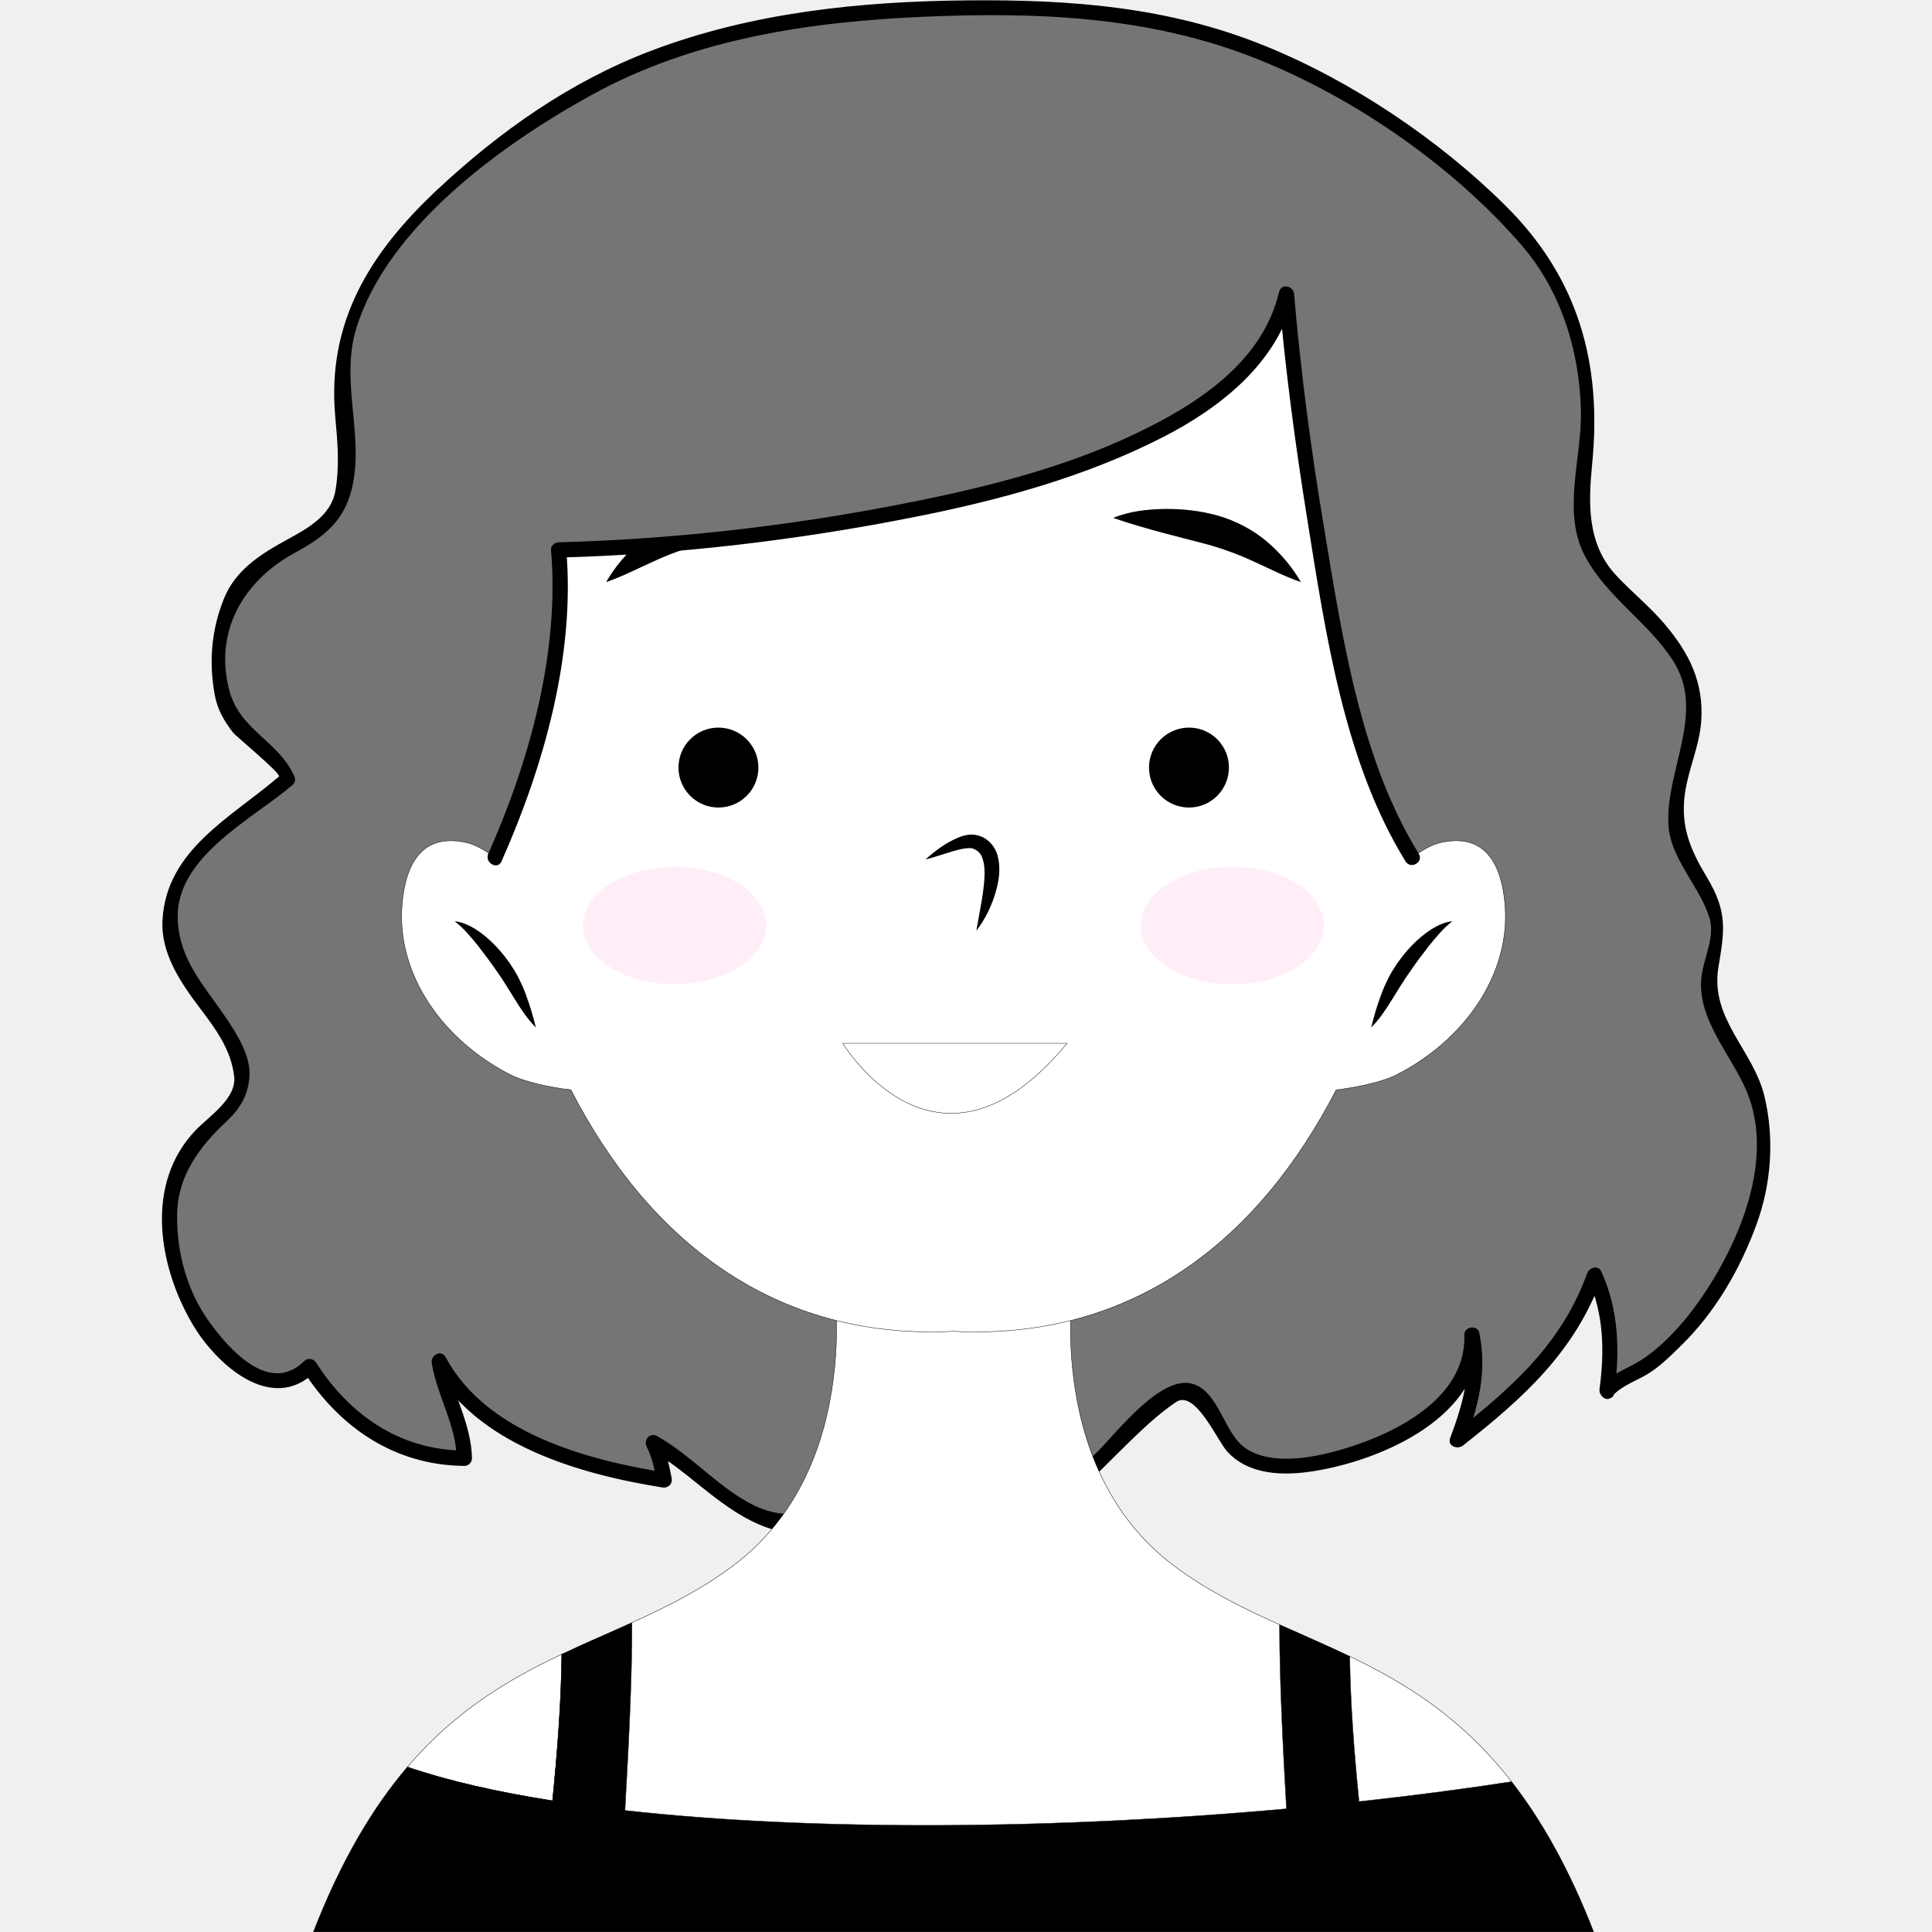
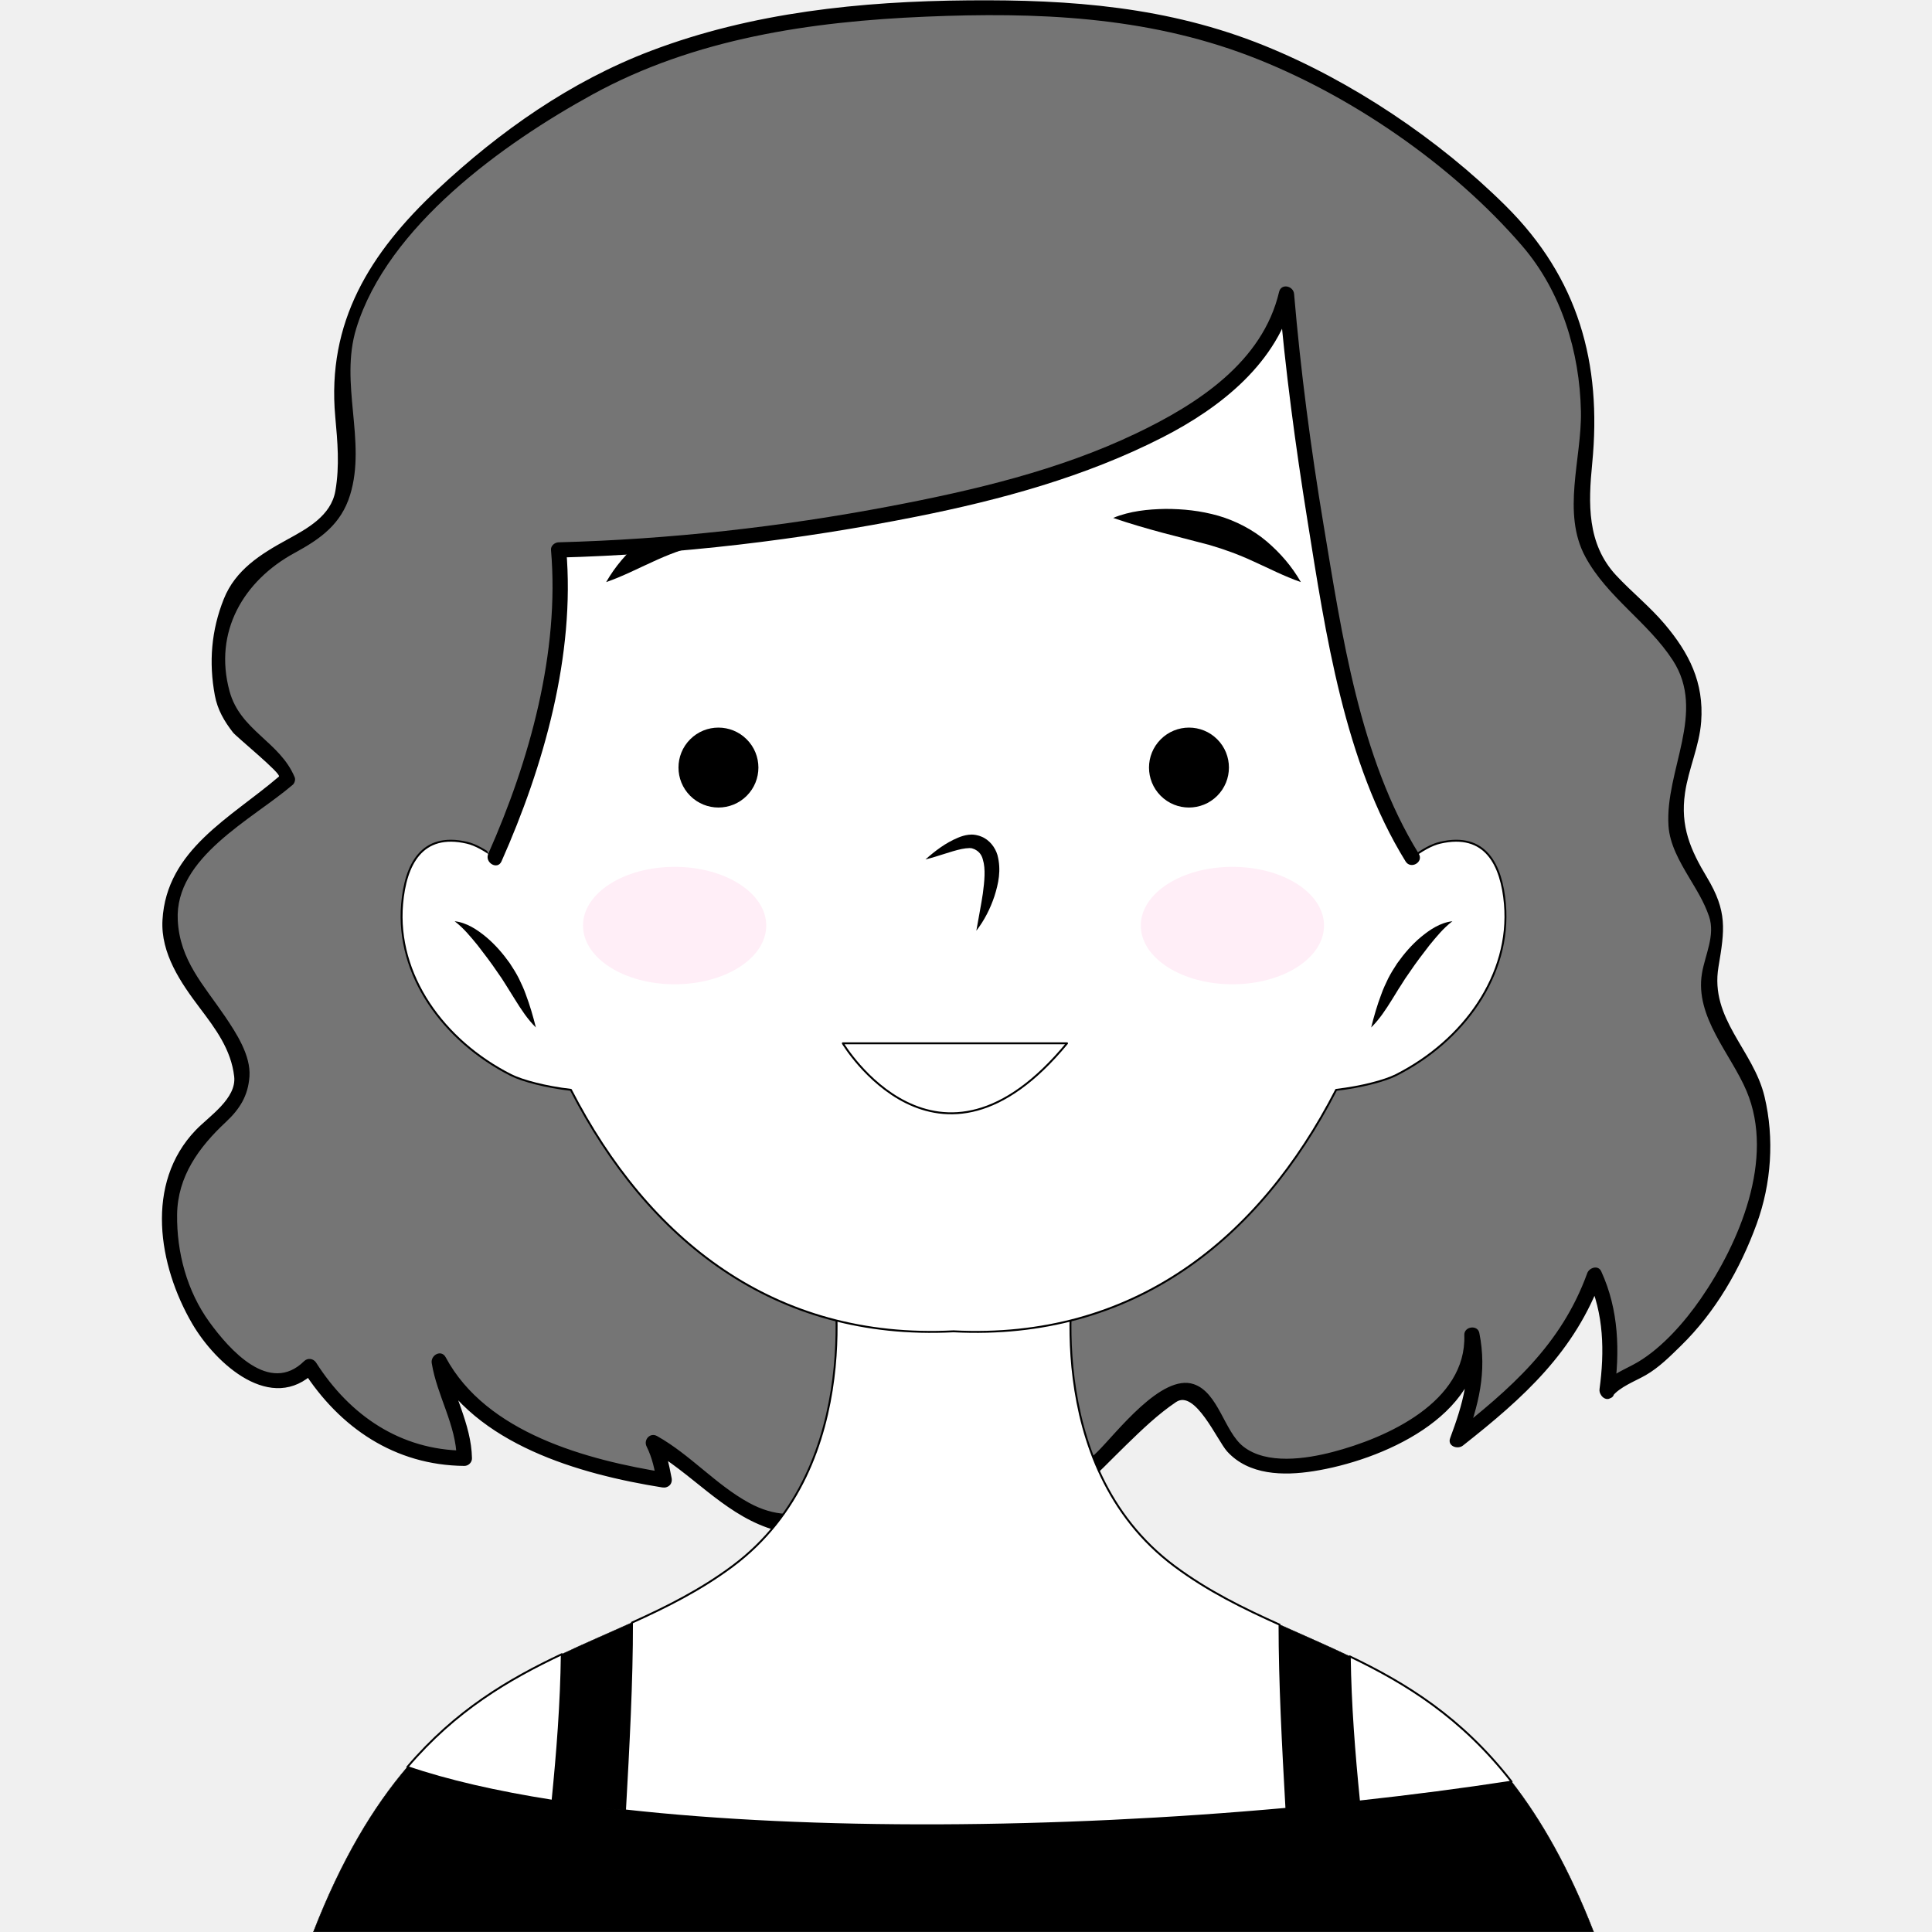
<svg xmlns="http://www.w3.org/2000/svg" version="1.2" viewBox="0 0 5000 5000" width="5000" height="5000">
  <style>
- 		.s0 { fill: #757575 } 
- 		.s1 { fill: #000000 } 
- 		.s2 { fill: #ffffff;stroke: #000000;stroke-linecap: round;stroke-linejoin: round } 
- 		.s3 { fill: #000000;stroke: #000000;stroke-miterlimit:10 } 
- 		.s4 { fill: #ffeef7 } 
- 	</style>
-   <g id="Layer 1">
- 	</g>
+           .s0 {
+             fill: #757575;
+           }
+           .s1 {
+             fill: #000000;
+           }
+           .s2 {
+             fill: #ffffff;
+             stroke: #000000;
+             stroke-width: 5px;
+             stroke-linecap: round;
+             stroke-linejoin: round;
+           }
+           .s3 {
+             fill: #000000;
+             stroke: #000000;
+             stroke-miterlimit: 10;
+           }
+           .s4 {
+             fill: #ffeef7;
+           }
+         </style>
+   <g id="Layer 1" />
  <g id="&lt;Group&gt;">
    <g id="&lt;Group&gt;">
      <path id="&lt;Path&gt;" class="s0" d="m4158.67 3599.82c1.7-10.46 96.28-59.34 109.71-69.99 39.68-31.27 75.9-67.09 108.55-105.54 65.4-76.98 117.82-166.26 150.25-261.96 31.81-93.65 44.93-195.1 26.56-292.92-28.26-150.87-176.96-234.17-116.89-401.13 45.31-125.81-61.69-190.24-92.73-300.14-34.82-123.26 52.19-238.68 39.84-361.33-8.8-87.32-68.71-160.35-131.87-221.19-49.03-47.18-103.07-92.5-131.95-154.1-48.02-102.38-15.59-221.9-9.8-334.85 8.11-158.74-40.77-319.79-135.81-447.26-75.97-101.83-178.27-180.43-279.18-257.71-308.51-236.1-612.28-364.26-1004.95-370.44-232.9-3.71-467.24 1.31-696.33 43.54-322.97 59.61-585.59 197.34-824.47 417.69-117.95 108.86-232.81 234.86-276.22 393.37-36.19 132.1 22.31 274.78-6.31 399.58-28.15 122.72-168.85 130.25-248.7 217.3-74.92 81.68-91.92 248.68-48.3 347.97 34.2 77.98 131.68 101.79 153.6 176.26-2.68 2.24-5.21 4.48-7.91 6.8-123.57 104.61-312.88 199.34-294.23 383.09 14.28 140.52 132.52 206.14 173.75 326.2 41.5 120.83-48.29 143.14-110.67 224.75-103.13 134.88-75.63 320.17 9.95 457.99 49.84 80.29 192.21 232.58 286.55 120.75 86.13 143.22 232.92 242.08 400.59 237.44 5.72-79.09-57.25-167.88-65.33-251.42 92.32 189.54 394.33 279.34 582.71 307.83-5.29-26.45-10.32-69.1-28.58-96.82 156.15 81.14 270.68 287.67 468.48 178.77 44.61-24.59 89.22-53.35 133.21-85.01 100.75 130.45 255.96 171.37 458.89 39.53 50.07-32.54 264.24-275.66 320.41-269.95 46.9 4.79 95.23 140.44 145.69 171.32 146.27 89.64 612.67-74.04 592.21-313.38 33.2 123.92-29.5 247.45-37.37 272.31 71.72-57.75 146-105.66 210.08-180.12 66.7-77.6 116.5-162.17 144.76-246.91 43 81.3 47.02 205.21 31.81 299.68z" />
      <g id="&lt;Group&gt;">
        <path id="&lt;Path&gt;" class="s1" d="m4172.65 3613.79c19.45-24.78 59.87-39.53 86.62-54.97 34.32-19.8 62.62-48.33 90.76-75.82 89.6-87.47 153.6-198.57 196.22-315.42 38.1-104.54 46.09-221.27 20.38-329.36-28.84-121.3-142.02-200.97-119.21-336.05 16.22-96.2 23.05-143.37-29.68-231.31-42.89-71.45-69.49-131.87-56.94-218.68 8.99-62.39 37.21-121.33 41.84-184.56 7.45-101.34-31.03-177.77-95.46-253.59-37.99-44.7-84.47-81.91-124.46-124.84-76.16-81.8-72.23-186.81-62.11-289.72 25.44-259.88-35.87-480.03-224.09-666.95-172.91-171.71-399.24-323.49-624.99-414.67-248.41-100.34-499.76-119.25-765.18-116.93-278.79 2.43-559.61 31.07-821.74 130.63-207.88 78.94-390.99 207.92-552.51 358.97-174.84 163.53-286.65 343.34-264.47 587.85 5.89 65.05 11.6 126.81 0.38 191.82-11.21 64.97-73.63 98.21-125.69 126.74-67.94 37.21-133.1 77.97-163.17 153.33-32.35 81.06-39.07 163.83-23.13 249.45 6.9 37.06 24.42 66.98 47.08 96.09 8.57 11 126.56 107.24 118.69 113.99-123.78 106.27-291.07 188.89-301.3 371.4-4.83 86.2 47.33 162.21 96.52 227.3 40.85 54.04 81.09 107.7 89.05 177.5 6.5 57.05-65.07 102.91-99.35 138.58-132.8 138.12-97.01 350.94-9.21 501.19 61.32 104.96 205.66 235.09 317.59 124.76q-15.52-1.98-31.04-4.01c94.78 148.62 238.28 245.75 417.65 247.25 10.64 0.08 19.96-9.07 19.77-19.77-1.59-90.6-51.67-168.38-66.05-256.67-12.03 5.06-24.07 10.16-36.11 15.21 110.28 205.84 380.26 282.73 594.52 316.93 15.42 2.48 27.22-8.57 24.3-24.31-6.68-36.29-14.24-68.52-30.57-101.53-9.01 8.99-18.03 18.03-27.04 27.02 107.43 60.22 187.61 161.48 305.66 203.13 50.08 17.64 103.36 8.11 151.59-9.42 29.9-10.88 57.64-29.99 84.68-46.36 56.32-34.09 58.38-46.98 107.53-1.89 93.98 86.16 221.6 82.73 333.82 39.68 104.3-40.03 173.17-120.82 251.15-196.53 40.5-39.33 81.76-79.21 128.74-110.79 49.38-33.16 106.55 99.68 132.18 127.93 55.98 61.61 145.58 63.23 223.09 51.07 174.6-27.37 437.76-139.93 430.19-352.6-12.93 1.74-25.86 3.52-38.83 5.25 19.07 94.62-5.02 174.65-37.37 261.81-7.68 20.73 19.34 30.03 33.04 19.23 156.81-123.53 290.15-242.86 359.94-435.76q-18.06 2.39-36.13 4.71c41.07 89.49 42.89 188.5 29.8 284.47-3.4 24.9 34.71 35.67 38.14 10.5 14.63-107.7 12.12-214.87-33.82-314.89-7.8-17.02-30.92-9.65-36.13 4.71-67.24 185.95-199.04 299.56-349.74 418.31q16.49 9.61 33.04 19.22c35.28-95.19 57.87-181.01 37.37-282.81-4.44-22-39.61-16.83-38.84 5.25 6.18 173.29-200.54 266.48-341.06 302.96-68.36 17.76-170.62 33.43-231.11-14.4-49.18-38.91-64.28-139.51-127.9-161.16-83.42-28.46-200.46 126.69-249.6 175.06-151.91 149.51-369.78 254.94-533.79 56.05-5.25-6.37-17.25-7.8-23.95-3.09-107.8 75.94-212.8 150.32-343.09 79.37-86.41-47.02-152.41-124.8-238.65-173.14-18.02-10.11-35.64 9.62-27.04 27.03 15.17 30.69 20.56 59.37 26.6 92.11q12.14-12.16 24.3-24.32c-204.3-32.58-465.69-102.38-570.9-298.72-11.33-21.19-39.51-5.56-36.11 15.21 13.74 84.47 63.09 159.59 64.62 246.17 6.58-6.6 13.18-13.16 19.76-19.76-165.34-1.39-296.33-90.99-383.52-227.64-6.85-10.77-21.69-13.2-31.04-4.02-89.73 88.44-193.88-30.41-245.11-100.94-58.19-80.11-84.91-180.51-83.67-278.41 1.23-99.09 56.9-174.68 125.86-239.11 36.49-34.12 57.78-68.06 61.37-118.12 3.91-54.44-34.46-113-63.22-155.5-55.07-81.34-117.16-144.95-122.35-249.3-8.11-162.67 192.9-260.34 297.63-350.25 4.75-4.09 7.55-13.27 5.08-19.22-38.47-92.49-140.66-120.52-168.58-222.51-42.31-154.53 36.69-286.67 168.13-358.16 67.48-36.71 120.56-74.47 143.84-150.36 42.75-139.28-28.07-287.75 15.94-430.85 81.24-264.28 380.55-478.68 611.18-605.26 264.3-145.07 565.43-188.96 862.71-201.47 285.64-12.04 567.53-1.12 837.21 101.6 259.33 98.83 525.31 281.61 706.05 491.46 101.84 118.24 149.16 275.01 152.21 428.73 2.44 121.21-50.49 262.19 11.66 376.57 56.75 104.46 161.44 168 225.99 267.18 87.85 134.92-20.43 285.04-11.01 428.84 3.13 47.64 28.88 92.34 52.58 132.25 20 33.74 39.61 64.39 52.38 101.99 16.57 48.84-10.22 99.22-18.29 147.01-19.07 112.95 75 208.84 115.5 305.23 73.81 175.49-19.11 393.13-118.79 537.28-41.26 59.68-99.05 125.77-162.09 163.45-29.92 17.83-72.69 33.12-94.66 61.15-15.55 19.8 12.24 47.98 27.96 27.94z" />
      </g>
    </g>
    <g id="&lt;Group&gt;">
      <path id="&lt;Path&gt;" class="s2" d="m1054.27 4573.04c103.85 35.68 231.2 64.63 375.71 87.4 12.63-126.46 22.56-253 23.98-379.39-137.53 65.01-274.42 145.07-399.69 291.99z" />
      <g id="&lt;Group&gt;">
        <path id="&lt;Path&gt;" class="s3" d="m1617.42 4685.38c0-0.04 0-0.04 0-0.08-16.71-1.85-32.93-3.94-49.29-5.94 16.42 2 32.52 4.17 49.29 6.02z" />
        <path id="&lt;Path&gt;" class="s3" d="m1523.84 4673.99c-32-4.24-63.34-8.76-93.84-13.55 30.52 4.79 61.84 9.31 93.84 13.55z" />
        <path id="&lt;Compound Path&gt;" class="s3" d="m3911.92 4610.95c-127.85 19.61-260.11 36.79-394.72 51.46-12.55-125.27-22.39-250.57-24.05-375.72-60.68-29.11-121.56-55.13-181.71-82.15 0 148.93 8.77 313.92 17.88 476.59-599.28 54.12-1226.35 58.29-1711.9 4.17 0 0.04 0 0.04 0 0.08-16.77-1.85-32.87-4.02-49.29-6.02-14.75-1.78-29.83-3.48-44.29-5.37-32-4.24-63.32-8.76-93.84-13.55 30.5 4.79 61.84 9.31 93.84 13.55 14.46 1.89 29.54 3.59 44.29 5.37 16.36 2 32.58 4.09 49.29 5.94 9.28-165.91 18.34-334.5 18.14-486.01-60.04 27.17-120.88 53.08-181.6 81.76-1.42 126.39-11.35 252.93-23.98 379.39-144.51-22.77-271.86-51.72-375.71-87.4-88.05 103.31-170.39 239.58-243.13 426.65h1206.17 900.81 1206.19c-64.23-165.15-135.96-290.53-212.39-388.74zm-582.53 70.18c62.93-5.71 125.54-11.93 187.7-18.68-62.16 6.75-124.77 12.97-187.7 18.68z" />
      </g>
      <path id="&lt;Path&gt;" class="s2" d="m3911.92 4610.95c-129.94-166.92-273.85-254.78-418.77-324.26 1.66 125.15 11.5 250.45 24.05 375.72 134.61-14.67 266.87-31.85 394.72-51.46z" />
      <path id="&lt;Path&gt;" class="s2" d="m3039.72 4053.29c-352.33-262.5-257.91-773.69-257.91-773.69l-590.69-7.17-37.52 7.17c0 0 94.4 511.19-257.89 773.69-82.8 61.69-170.57 105.46-260.15 146 0.2 151.55-8.86 320.17-18.14 486.09 485.55 54.12 1112.7 49.87 1711.9-4.25-9.11-162.67-17.88-327.66-17.88-476.59-93.61-42.08-185.37-86.9-271.72-151.25z" />
    </g>
    <g id="&lt;Group&gt;">
      <g id="&lt;Group&gt;">
        <path id="&lt;Path&gt;" class="s2" d="m3894.78 2339.77c-8.65-101.14-49.95-186.15-167.77-158.81-22.31 5.17-47.64 19.8-72.35 38.37 15.06-82.69 26.64-167 34.44-252.31 75.97-835.84-131.29-1685.57-1208.94-1685.57h-24.9c-1077.66 0-1284.9 849.73-1208.91 1685.57 7.74 85.31 19.36 169.62 34.43 252.31-24.71-18.57-50.07-33.2-72.38-38.37-117.82-27.34-159.14 57.67-167.77 158.81-15.58 182.75 106.1 353.45 281.71 442.43 29.45 14.94 91.31 31.08 155.1 38.33 199.76 388.12 525.59 648.73 990.25 624.91 464.71 23.82 790.52-236.79 990.26-624.91 63.8-7.25 125.65-23.39 155.1-38.33 175.65-88.98 297.32-259.68 281.73-442.43z" />
        <g id="&lt;Group&gt;">
          <g id="&lt;Group&gt;">
            <path id="&lt;Path&gt;" class="s1" d="m1568.72 1506.48c23.28-40.65 53.08-75.12 88.58-105.43 35.65-30.22 80.25-53.23 124.7-66.2 47.1-13.36 91.38-17.76 137.22-17.8 45.3 0.82 91.57 5.37 135.36 23.28-44.16 15.25-85.81 27.1-127.73 38.45l-121.67 31.62c-39.93 11.77-76.37 25.09-114.49 42.85-38.54 17.21-77.59 37.79-121.97 53.23z" />
          </g>
          <path id="&lt;Path&gt;" class="s2" d="m2761.5 2700.09c-336.19 407.65-580.26 0-580.26 0z" />
          <path id="&lt;Path&gt;" class="s4" d="m1745.93 2547.3c-131.1 0-237.08-67.93-237.08-151.96 0-84.04 105.98-151.96 237.08-151.96 131.11 0 237.08 67.92 237.08 151.96 0 84.03-105.97 151.96-237.08 151.96z" />
          <g id="&lt;Group&gt;">
            <path id="&lt;Path&gt;" class="s1" d="m3366.69 1506.48c-44.4-15.44-83.43-36.02-121.95-53.23-38.14-17.76-74.54-31.08-114.54-42.82l-121.64-31.65c-41.92-11.35-83.57-23.2-127.73-38.45 43.77-17.91 90.06-22.46 135.38-23.28 45.82 0.04 90.1 4.44 137.19 17.8 44.44 12.97 89.06 35.98 124.69 66.2 35.52 30.31 65.32 64.78 88.6 105.43z" />
          </g>
          <path id="&lt;Path&gt;" class="s4" d="m3189.48 2547.3c-131.11 0-237.08-67.93-237.08-151.96 0-84.04 105.97-151.96 237.08-151.96 131.1 0 237.08 67.92 237.08 151.96 0 84.03-105.98 151.96-237.08 151.96z" />
          <g id="&lt;Group&gt;">
            <path id="&lt;Path&gt;" class="s1" d="m1176.61 2384.17c31.02 3.39 58.43 21.73 81.65 40.95 23.5 19.69 43.4 42.93 61.05 67.67 8.57 12.9 16.48 25.71 23.37 39.11 6.79 14.2 13.2 27.56 18.1 41.73 10.58 27.95 18.63 55.94 26.08 85.46-21.83-21.5-38.29-47.05-53.73-71.8l-22.72-36.44c-7.53-12.23-15.33-24.32-23.55-35.55-15.88-23.55-33.14-46.17-50.57-68.68-18.14-22.04-35.67-44.04-59.68-62.45z" />
          </g>
          <g id="&lt;Group&gt;">
            <path id="&lt;Path&gt;" class="s1" d="m3758.82 2384.17c-24.01 18.41-41.54 40.41-59.68 62.45-17.45 22.51-34.71 45.13-50.57 68.72-8.19 11.23-16.02 23.32-23.55 35.51-7.72 11.35-14.71 24.21-22.74 36.44-15.44 24.75-31.88 50.3-53.73 71.8 7.45-29.52 15.48-57.51 26.09-85.46 4.91-14.17 11.31-27.53 18.11-41.73 6.91-13.44 14.82-26.21 23.39-39.11 17.64-24.74 37.52-47.94 61.03-67.67 23.24-19.22 50.65-37.56 81.65-40.95z" />
          </g>
          <path id="&lt;Path&gt;" class="s1" d="m1932.48 2059.59c-40.38 40.38-105.85 40.38-146.25 0-40.41-40.42-40.41-105.93-0.04-146.31 40.38-40.38 105.85-40.3 146.25 0.08 40.4 40.38 40.42 105.85 0.04 146.23z" />
          <path id="&lt;Path&gt;" class="s1" d="m3003.9 2059.59c40.37 40.38 105.84 40.38 146.22 0 40.42-40.42 40.46-105.93 0.08-146.31-40.38-40.38-105.85-40.3-146.27 0.08-40.41 40.38-40.41 105.85-0.03 146.23z" />
          <g id="&lt;Group&gt;">
            <path id="&lt;Path&gt;" class="s1" d="m2395 2224.23c25.29-22.23 51.54-42.62 84.43-56.32 8.2-3.47 17.16-6.33 27.41-7.57 5.77-0.5 9.38-0.96 18.49 0.54 4.05 1.01 7.41 1.39 13.78 3.98 21.58 8.18 36.6 28.57 42.23 47.79 10.46 39.3 2.47 74.27-7.72 106.66-10.8 32.35-26.13 62.61-46.86 89.37 5.63-33.28 12.23-65.09 16.87-96.51 4.01-30.92 7.6-63.35-0.04-87.82-3.17-12.28-10-20.38-18.92-25.06-1.04-1.08-5.71-2.62-9.49-3.93 0.98 0.3-3.58-0.74-6.01-0.55-6.08 0.2-13.24 0.89-20.63 2.44-29.72 6.41-60.68 19.1-93.54 26.98z" />
          </g>
        </g>
      </g>
    </g>
    <g id="&lt;Group&gt;">
      <path id="&lt;Path&gt;" class="s0" d="m1264.43 2213.81c0 0 217.61-443.44 181.3-790.56 0 0 1750.29-44.62 1883.59-662.51 0 0 92.22 1092.98 325.34 1458.59 0 0 907.45-1922.21-1154.54-2060.91 0 0-1906.9-143.68-1235.69 2055.39z" />
    </g>
    <g id="&lt;Group&gt;">
      <g id="&lt;Group&gt;">
        <path id="&lt;Path&gt;" class="s1" d="m1297.84 2229.29c109.79-246.95 191.09-534.31 167.66-806.04-6.58 6.61-13.18 13.17-19.77 19.77 309.91-8.15 622.29-45.48 926.07-106.01 218.23-43.46 437.26-103.26 636.22-204.82 150.75-76.9 299.76-193.91 340.37-366.2-12.97-1.73-25.91-3.51-38.84-5.25 16.68 196.19 42.93 391.87 74.12 586.19 46.9 292.27 95.35 626.11 253.93 882.36 13.4 21.65 47.6 1.81 34.13-19.92-152.91-247.18-199.23-568.7-246.25-850.43-33.04-198.07-59.37-398.04-76.4-598.2-1.81-21.15-33.39-28.22-38.83-5.25-42.77 181.56-211.12 290.14-369.05 365.73-199.88 95.7-421.2 147.77-637.88 188.96-281.49 53.51-570.94 85.74-857.59 93.31-10.05 0.27-20.71 8.8-19.76 19.76 22.79 264.24-55.28 545.43-162.25 786.12-10.27 23.05 23.8 43.2 34.12 19.92z" />
      </g>
    </g>
  </g>
</svg>
